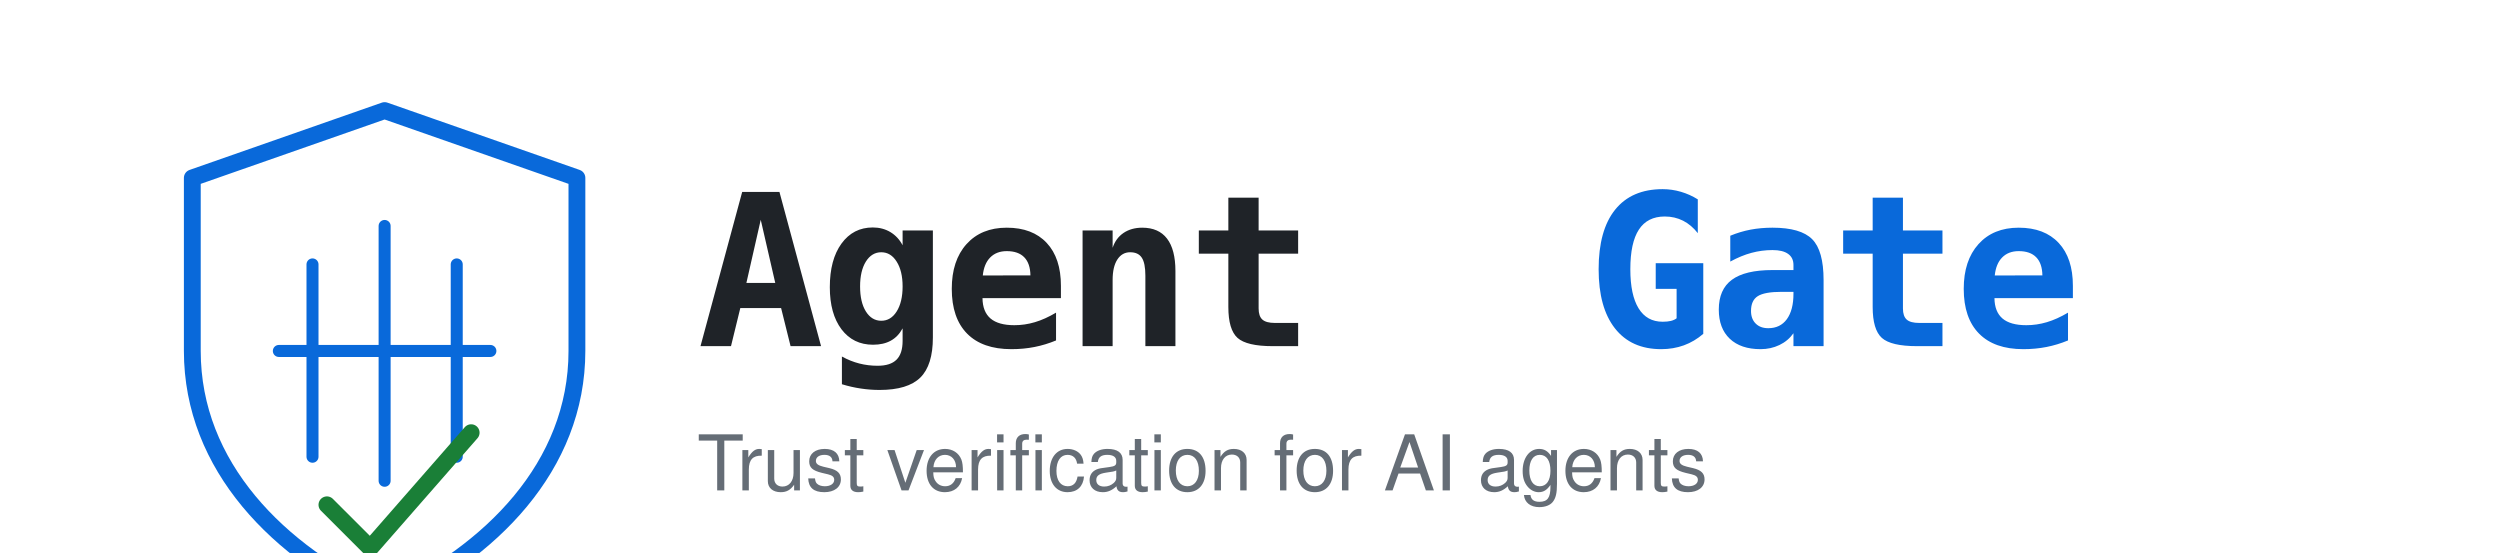
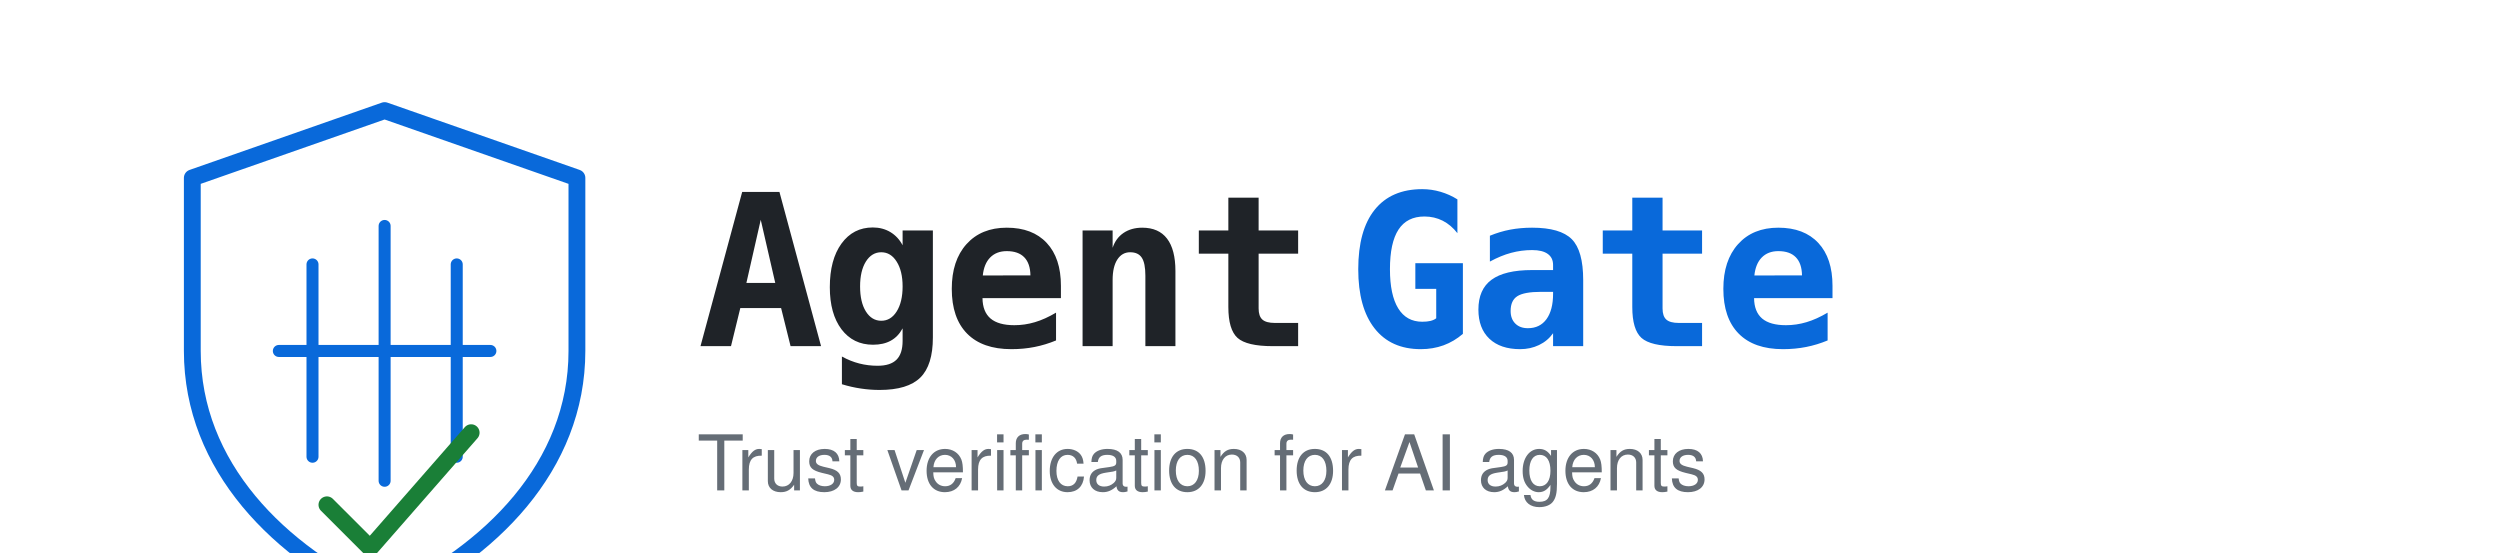
<svg xmlns="http://www.w3.org/2000/svg" viewBox="0 0 520 115" width="520" height="115">
  <g transform="translate(30, 15)">
    <path d="M50 8 L90 22 L90 58 C90 82 72 100 50 110 C28 100 10 82 10 58 L10 22 Z" fill="none" stroke="#0969da" stroke-width="3.5" stroke-linejoin="round" />
    <line x1="35" y1="40" x2="35" y2="80" stroke="#0969da" stroke-width="2.5" stroke-linecap="round" />
    <line x1="50" y1="32" x2="50" y2="85" stroke="#0969da" stroke-width="2.5" stroke-linecap="round" />
    <line x1="65" y1="40" x2="65" y2="80" stroke="#0969da" stroke-width="2.5" stroke-linecap="round" />
    <line x1="28" y1="58" x2="72" y2="58" stroke="#0969da" stroke-width="2.5" stroke-linecap="round" />
    <path d="M38 90 L47 99 L68 75" stroke="#1a7f37" stroke-width="3.5" fill="none" stroke-linecap="round" stroke-linejoin="round" />
  </g>
  <text x="145" y="72" font-family="'SF Mono', 'Fira Code', 'Cascadia Code', 'Consolas', monospace" font-size="44" font-weight="700" fill="#1f2328" letter-spacing="-1">Agent</text>
-   <text x="330" y="72" font-family="'SF Mono', 'Fira Code', 'Cascadia Code', 'Consolas', monospace" font-size="44" font-weight="700" fill="#0969da" letter-spacing="-1">Gate</text>
+   <text x="280" y="72" font-family="'SF Mono', 'Fira Code', 'Cascadia Code', 'Consolas', monospace" font-size="44" font-weight="700" fill="#0969da" letter-spacing="-1">Gate</text>
  <text x="145" y="102" font-family="-apple-system, 'Segoe UI', Helvetica, Arial, sans-serif" font-size="16" fill="#656d76">Trust verification for AI agents</text>
</svg>
